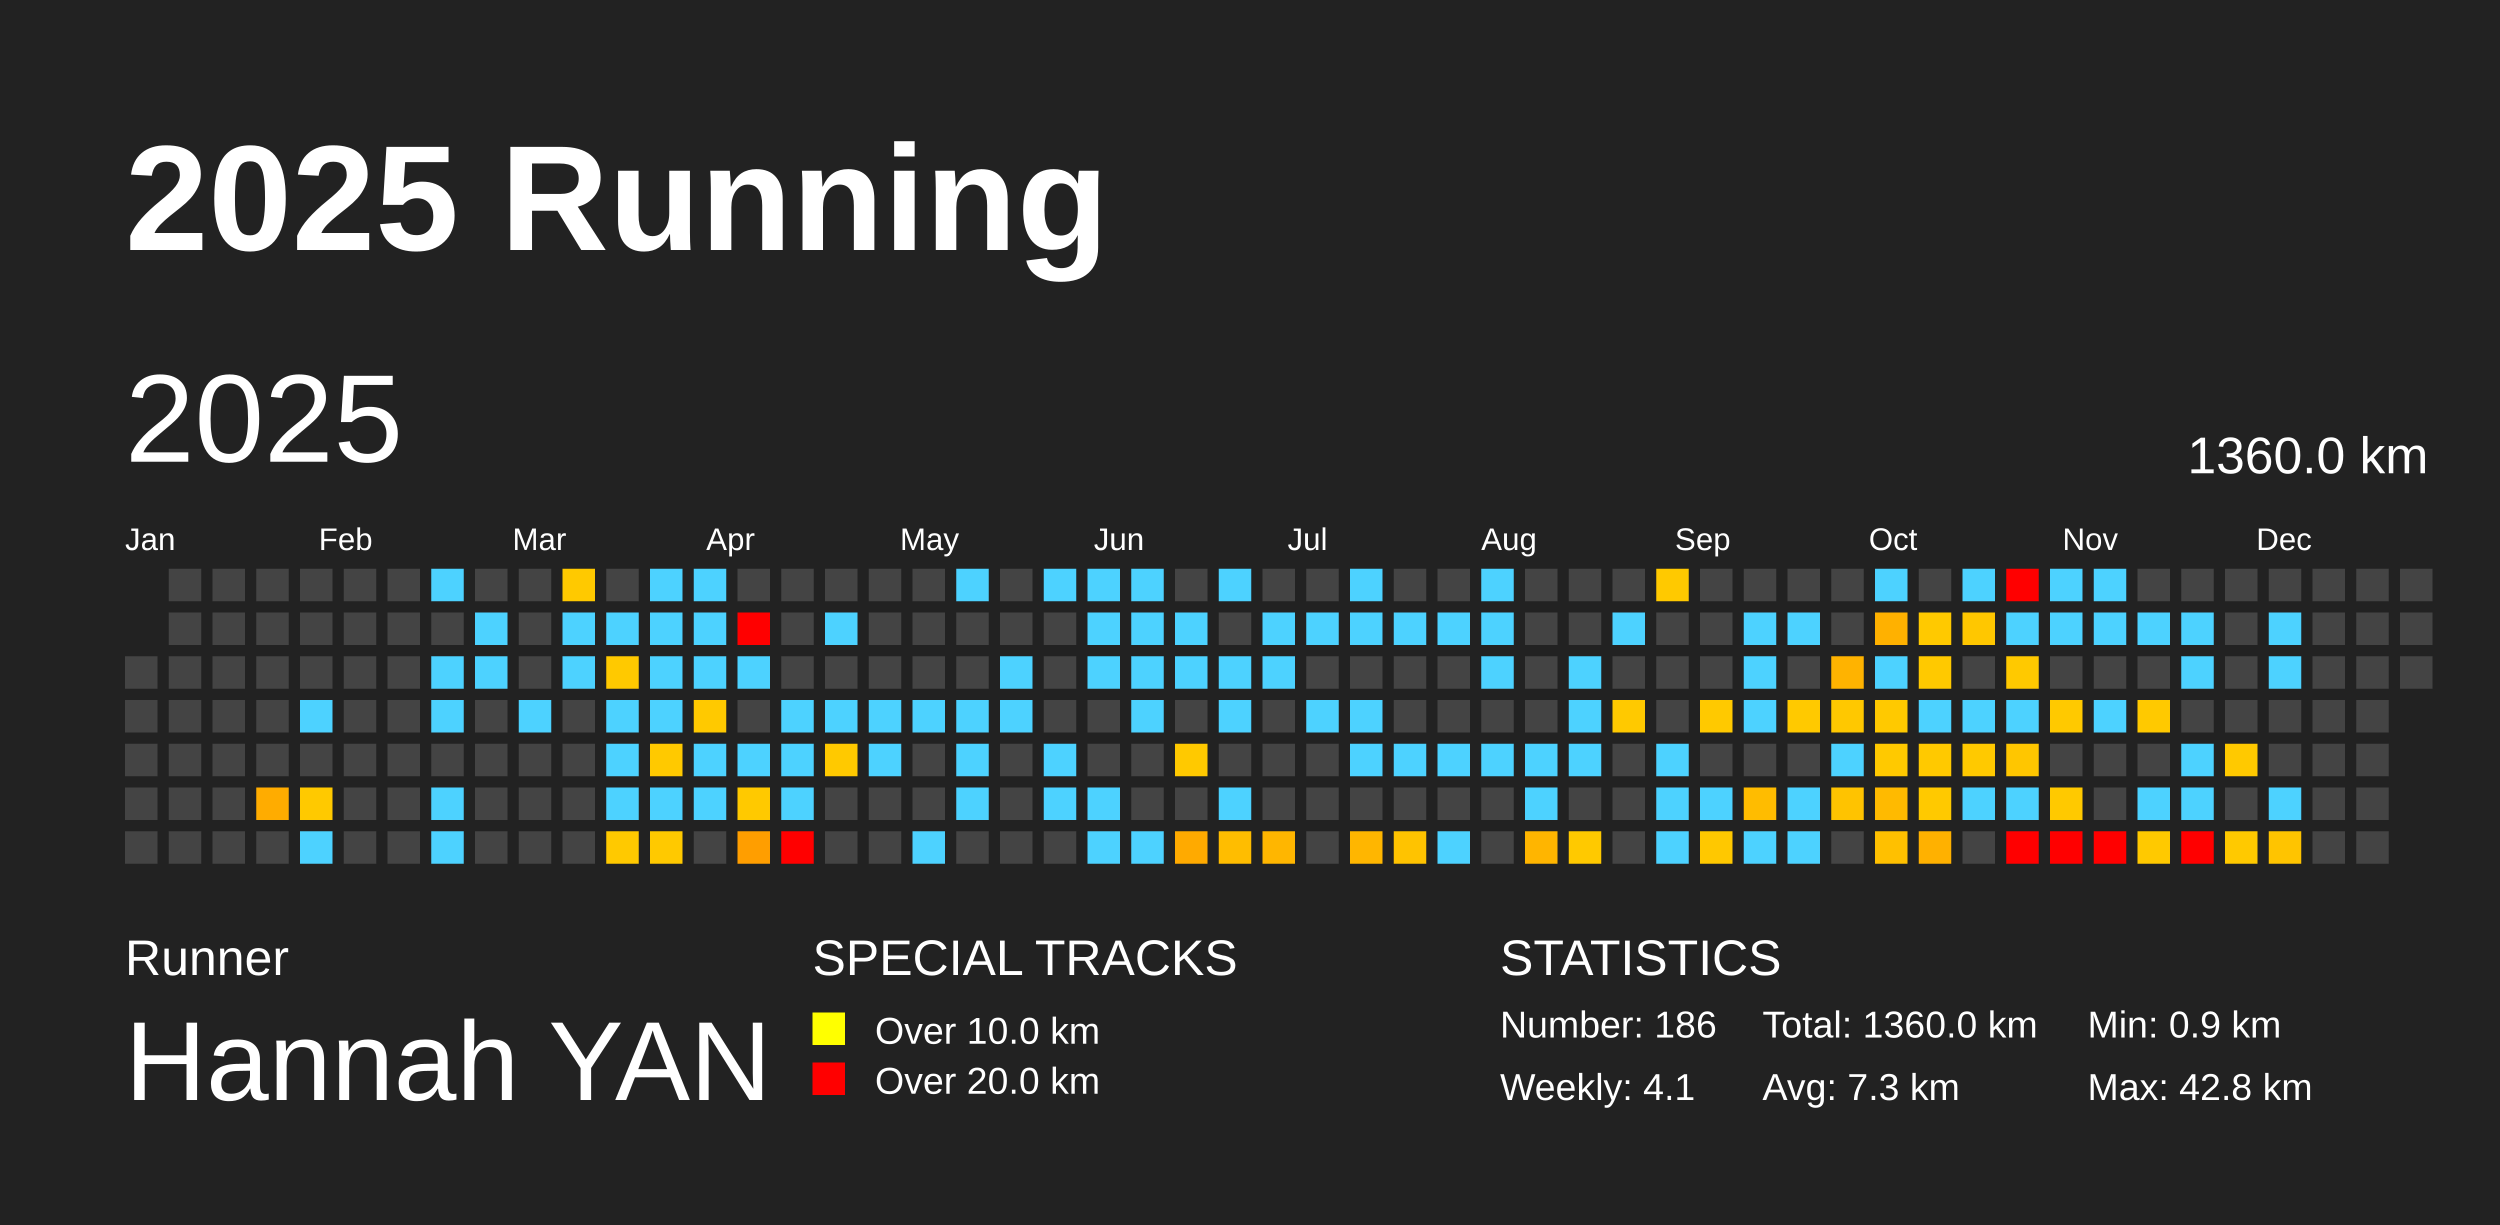
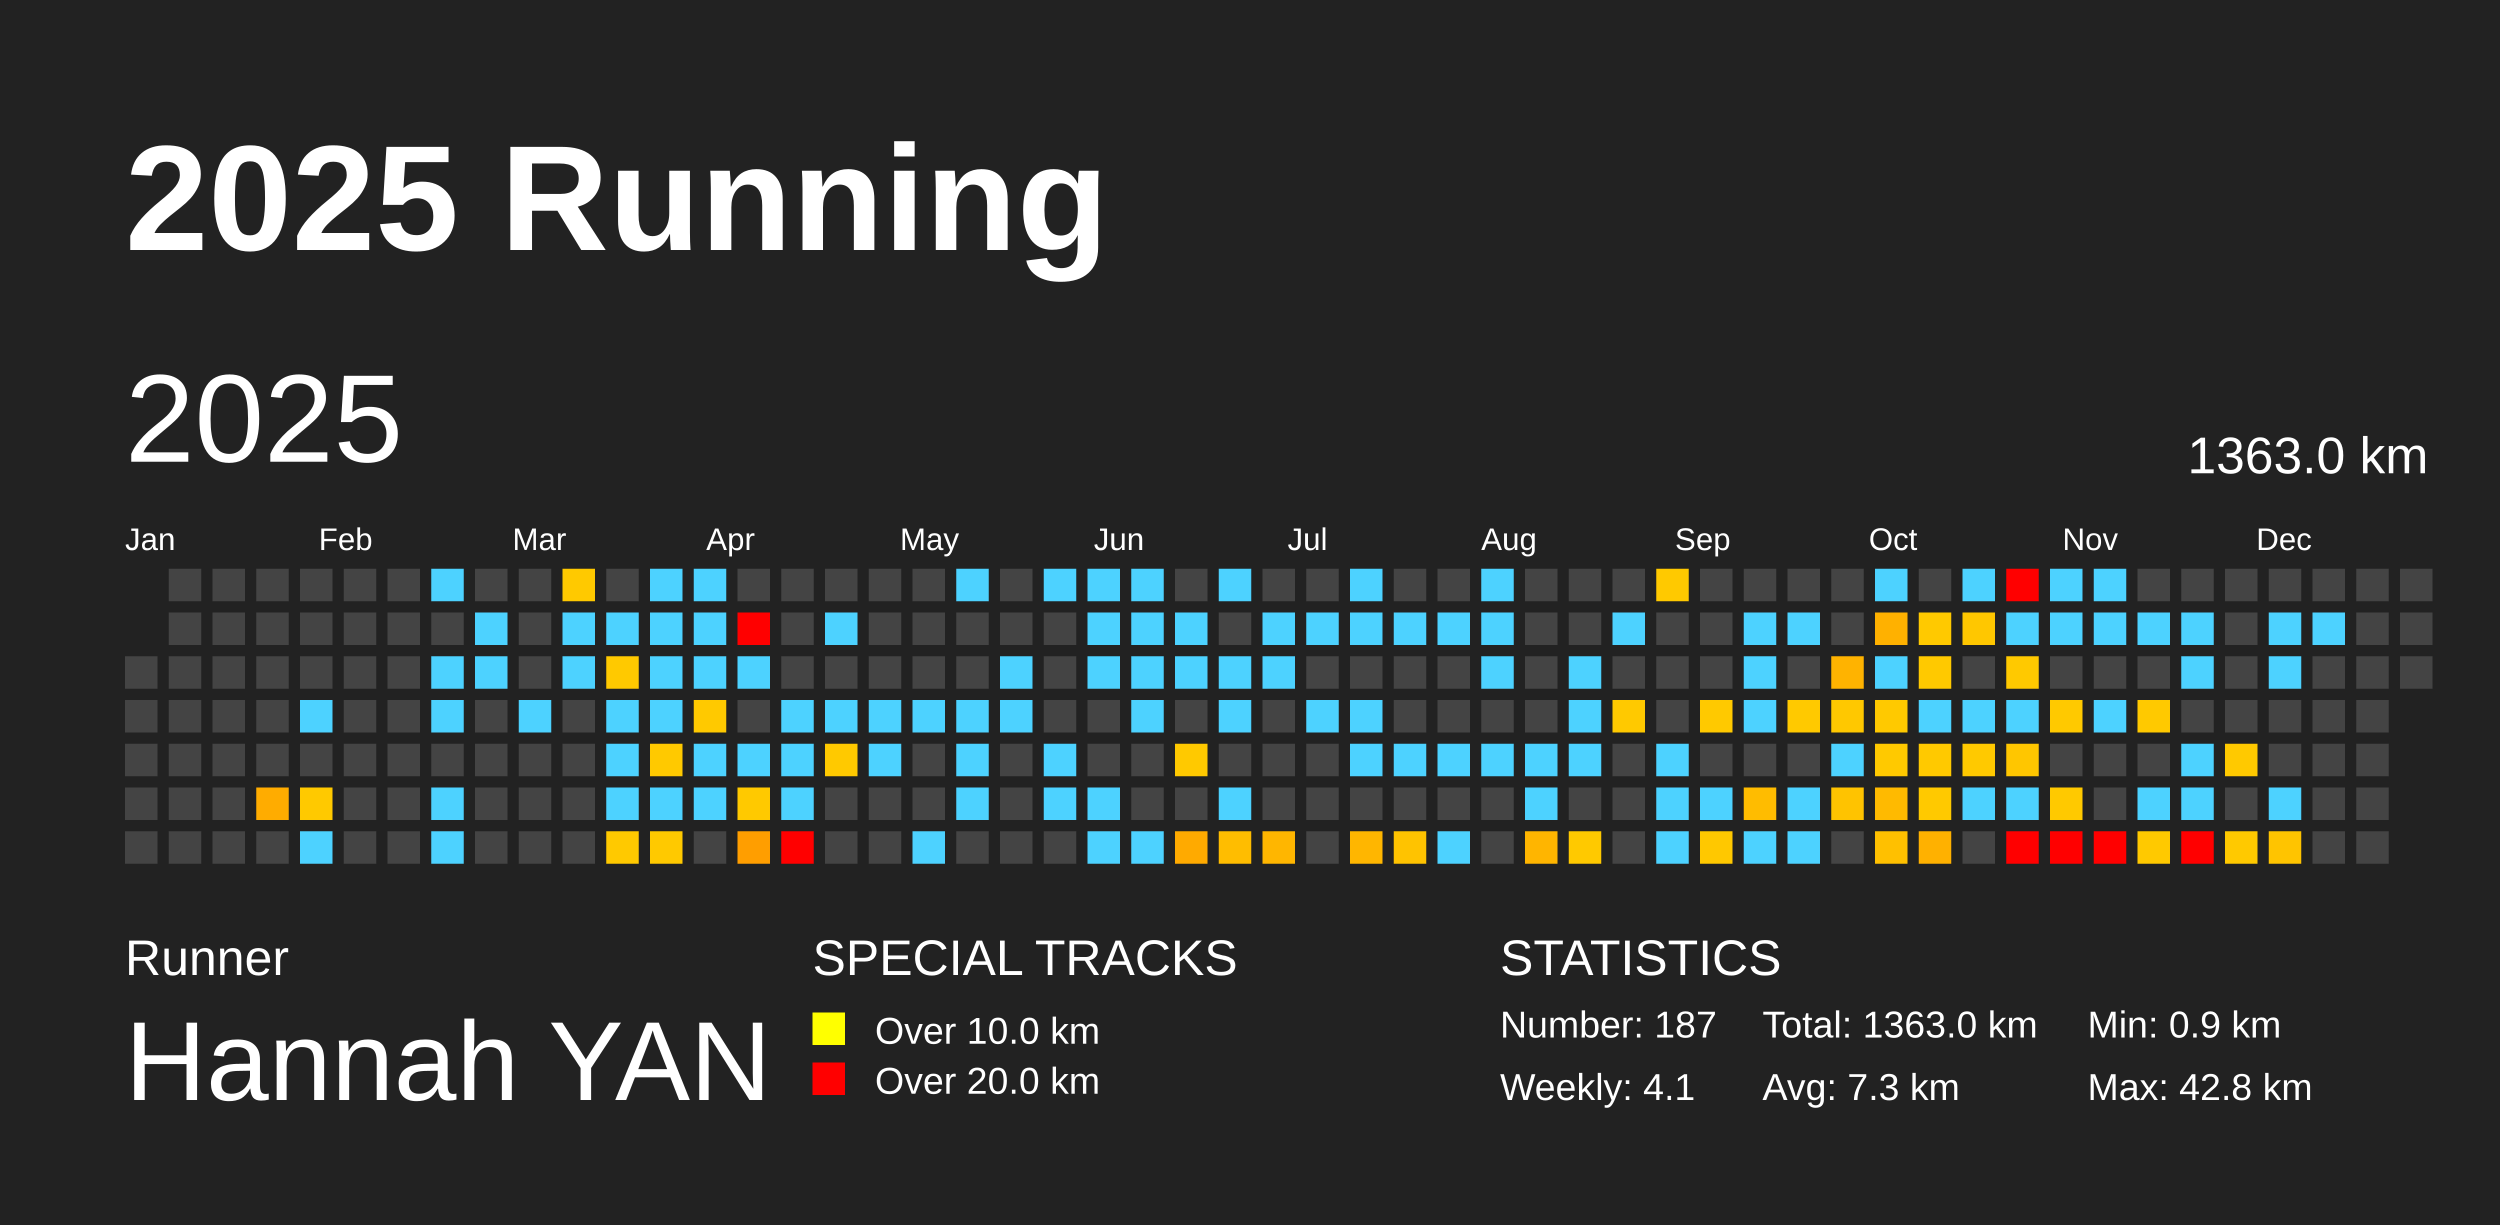
<svg xmlns="http://www.w3.org/2000/svg" baseProfile="full" height="98mm" version="1.1" viewBox="0,0,200,98" width="200mm">
  <defs />
  <rect fill="#222222" height="98" width="200" x="0" y="0" />
  <text fill="#FFFFFF" style="font-size:12px; font-family:Arial; font-weight:bold;" x="10" y="20">2025 Running</text>
  <text fill="#FFFFFF" style="font-size:4px; font-family:Arial" x="10" y="78">Runner</text>
  <text fill="#FFFFFF" style="font-size:9px; font-family:Arial" x="10" y="88">Hannah YAN</text>
  <text fill="#FFFFFF" style="font-size:4px; font-family:Arial" x="65" y="78">SPECIAL TRACKS</text>
  <rect fill="yellow" height="2.6" width="2.6" x="65" y="81" />
  <text fill="#FFFFFF" style="font-size:3px; font-family:Arial" x="70" y="83.5">Over 10.0 km</text>
  <rect fill="red" height="2.6" width="2.6" x="65" y="85" />
  <text fill="#FFFFFF" style="font-size:3px; font-family:Arial" x="70" y="87.5">Over 20.0 km</text>
  <text fill="#FFFFFF" style="font-size:4px; font-family:Arial" x="120" y="78">STATISTICS</text>
-   <text fill="#FFFFFF" style="font-size:3px; font-family:Arial" x="120" y="83">Number: 186</text>
+   <text fill="#FFFFFF" style="font-size:3px; font-family:Arial" x="120" y="83">Number: 187</text>
  <text fill="#FFFFFF" style="font-size:3px; font-family:Arial" x="120" y="88">Weekly: 4.1</text>
-   <text fill="#FFFFFF" style="font-size:3px; font-family:Arial" x="141" y="83">Total: 1360.0 km</text>
+   <text fill="#FFFFFF" style="font-size:3px; font-family:Arial" x="141" y="83">Total: 1363.0 km</text>
  <text fill="#FFFFFF" style="font-size:3px; font-family:Arial" x="141" y="88">Avg: 7.3 km</text>
  <text fill="#FFFFFF" style="font-size:3px; font-family:Arial" x="167" y="83">Min: 0.9 km</text>
  <text fill="#FFFFFF" style="font-size:3px; font-family:Arial" x="167" y="88">Max: 42.8 km</text>
  <text dominant-baseline="hanging" fill="#FFFFFF" style="font-size:10.0px; font-family:Arial;" x="10" y="30">2025</text>
-   <text dominant-baseline="hanging" fill="#FFFFFF" style="font-size:4.125px; font-family:Arial;" x="175" y="35">1360.0 km</text>
+   <text dominant-baseline="hanging" fill="#FFFFFF" style="font-size:4.125px; font-family:Arial;" x="175" y="35">1363.0 km</text>
  <text fill="#FFFFFF" style="font-size:2.5px; font-family:Arial" x="10.0" y="44">Jan</text>
  <text fill="#FFFFFF" style="font-size:2.5px; font-family:Arial" x="25.5" y="44">Feb</text>
  <text fill="#FFFFFF" style="font-size:2.5px; font-family:Arial" x="41.0" y="44">Mar</text>
  <text fill="#FFFFFF" style="font-size:2.5px; font-family:Arial" x="56.5" y="44">Apr</text>
  <text fill="#FFFFFF" style="font-size:2.5px; font-family:Arial" x="72.0" y="44">May</text>
  <text fill="#FFFFFF" style="font-size:2.5px; font-family:Arial" x="87.5" y="44">Jun</text>
  <text fill="#FFFFFF" style="font-size:2.5px; font-family:Arial" x="103.0" y="44">Jul</text>
  <text fill="#FFFFFF" style="font-size:2.5px; font-family:Arial" x="118.5" y="44">Aug</text>
  <text fill="#FFFFFF" style="font-size:2.5px; font-family:Arial" x="134.0" y="44">Sep</text>
  <text fill="#FFFFFF" style="font-size:2.5px; font-family:Arial" x="149.5" y="44">Oct</text>
  <text fill="#FFFFFF" style="font-size:2.5px; font-family:Arial" x="165.0" y="44">Nov</text>
  <text fill="#FFFFFF" style="font-size:2.5px; font-family:Arial" x="180.5" y="44">Dec</text>
  <rect fill="#444444" height="2.6" width="2.6" x="10.0" y="52.5" />
  <rect fill="#444444" height="2.6" width="2.6" x="10.0" y="56.0" />
  <rect fill="#444444" height="2.6" width="2.6" x="10.0" y="59.5" />
  <rect fill="#444444" height="2.6" width="2.6" x="10.0" y="63.0" />
  <rect fill="#444444" height="2.6" width="2.6" x="10.0" y="66.5" />
  <rect fill="#444444" height="2.6" width="2.6" x="13.5" y="45.5" />
  <rect fill="#444444" height="2.6" width="2.6" x="13.5" y="49.0" />
  <rect fill="#444444" height="2.6" width="2.6" x="13.5" y="52.5" />
  <rect fill="#444444" height="2.6" width="2.6" x="13.5" y="56.0" />
  <rect fill="#444444" height="2.6" width="2.6" x="13.5" y="59.5" />
  <rect fill="#444444" height="2.6" width="2.6" x="13.5" y="63.0" />
  <rect fill="#444444" height="2.6" width="2.6" x="13.5" y="66.5" />
  <rect fill="#444444" height="2.6" width="2.6" x="17.0" y="45.5" />
  <rect fill="#444444" height="2.6" width="2.6" x="17.0" y="49.0" />
  <rect fill="#444444" height="2.6" width="2.6" x="17.0" y="52.5" />
  <rect fill="#444444" height="2.6" width="2.6" x="17.0" y="56.0" />
  <rect fill="#444444" height="2.6" width="2.6" x="17.0" y="59.5" />
  <rect fill="#444444" height="2.6" width="2.6" x="17.0" y="63.0" />
  <rect fill="#444444" height="2.6" width="2.6" x="17.0" y="66.5" />
  <rect fill="#444444" height="2.6" width="2.6" x="20.5" y="45.5" />
  <rect fill="#444444" height="2.6" width="2.6" x="20.5" y="49.0" />
  <rect fill="#444444" height="2.6" width="2.6" x="20.5" y="52.5" />
  <rect fill="#444444" height="2.6" width="2.6" x="20.5" y="56.0" />
  <rect fill="#444444" height="2.6" width="2.6" x="20.5" y="59.5" />
  <rect fill="#ffac00" height="2.6" width="2.6" x="20.5" y="63.0" />
  <rect fill="#444444" height="2.6" width="2.6" x="20.5" y="66.5" />
  <rect fill="#444444" height="2.6" width="2.6" x="24.0" y="45.5" />
  <rect fill="#444444" height="2.6" width="2.6" x="24.0" y="49.0" />
  <rect fill="#444444" height="2.6" width="2.6" x="24.0" y="52.5" />
  <rect fill="#4dd2ff" height="2.6" width="2.6" x="24.0" y="56.0" />
  <rect fill="#444444" height="2.6" width="2.6" x="24.0" y="59.5" />
  <rect fill="#ffc900" height="2.6" width="2.6" x="24.0" y="63.0" />
  <rect fill="#4dd2ff" height="2.6" width="2.6" x="24.0" y="66.5" />
  <rect fill="#444444" height="2.6" width="2.6" x="27.5" y="45.5" />
  <rect fill="#444444" height="2.6" width="2.6" x="27.5" y="49.0" />
  <rect fill="#444444" height="2.6" width="2.6" x="27.5" y="52.5" />
  <rect fill="#444444" height="2.6" width="2.6" x="27.5" y="56.0" />
  <rect fill="#444444" height="2.6" width="2.6" x="27.5" y="59.5" />
  <rect fill="#444444" height="2.6" width="2.6" x="27.5" y="63.0" />
  <rect fill="#444444" height="2.6" width="2.6" x="27.5" y="66.5" />
  <rect fill="#444444" height="2.6" width="2.6" x="31.0" y="45.5" />
  <rect fill="#444444" height="2.6" width="2.6" x="31.0" y="49.0" />
  <rect fill="#444444" height="2.6" width="2.6" x="31.0" y="52.5" />
  <rect fill="#444444" height="2.6" width="2.6" x="31.0" y="56.0" />
  <rect fill="#444444" height="2.6" width="2.6" x="31.0" y="59.5" />
  <rect fill="#444444" height="2.6" width="2.6" x="31.0" y="63.0" />
  <rect fill="#444444" height="2.6" width="2.6" x="31.0" y="66.5" />
  <rect fill="#4dd2ff" height="2.6" width="2.6" x="34.5" y="45.5" />
  <rect fill="#444444" height="2.6" width="2.6" x="34.5" y="49.0" />
  <rect fill="#4dd2ff" height="2.6" width="2.6" x="34.5" y="52.5" />
  <rect fill="#4dd2ff" height="2.6" width="2.6" x="34.5" y="56.0" />
  <rect fill="#444444" height="2.6" width="2.6" x="34.5" y="59.5" />
  <rect fill="#4dd2ff" height="2.6" width="2.6" x="34.5" y="63.0" />
  <rect fill="#4dd2ff" height="2.6" width="2.6" x="34.5" y="66.5" />
  <rect fill="#444444" height="2.6" width="2.6" x="38.0" y="45.5" />
  <rect fill="#4dd2ff" height="2.6" width="2.6" x="38.0" y="49.0" />
  <rect fill="#4dd2ff" height="2.6" width="2.6" x="38.0" y="52.5" />
  <rect fill="#444444" height="2.6" width="2.6" x="38.0" y="56.0" />
  <rect fill="#444444" height="2.6" width="2.6" x="38.0" y="59.5" />
  <rect fill="#444444" height="2.6" width="2.6" x="38.0" y="63.0" />
  <rect fill="#444444" height="2.6" width="2.6" x="38.0" y="66.5" />
  <rect fill="#444444" height="2.6" width="2.6" x="41.5" y="45.5" />
  <rect fill="#444444" height="2.6" width="2.6" x="41.5" y="49.0" />
  <rect fill="#444444" height="2.6" width="2.6" x="41.5" y="52.5" />
  <rect fill="#4dd2ff" height="2.6" width="2.6" x="41.5" y="56.0" />
  <rect fill="#444444" height="2.6" width="2.6" x="41.5" y="59.5" />
  <rect fill="#444444" height="2.6" width="2.6" x="41.5" y="63.0" />
  <rect fill="#444444" height="2.6" width="2.6" x="41.5" y="66.5" />
  <rect fill="#ffc900" height="2.6" width="2.6" x="45.0" y="45.5" />
  <rect fill="#4dd2ff" height="2.6" width="2.6" x="45.0" y="49.0" />
  <rect fill="#4dd2ff" height="2.6" width="2.6" x="45.0" y="52.5" />
  <rect fill="#444444" height="2.6" width="2.6" x="45.0" y="56.0" />
  <rect fill="#444444" height="2.6" width="2.6" x="45.0" y="59.5" />
  <rect fill="#444444" height="2.6" width="2.6" x="45.0" y="63.0" />
  <rect fill="#444444" height="2.6" width="2.6" x="45.0" y="66.5" />
  <rect fill="#444444" height="2.6" width="2.6" x="48.5" y="45.5" />
  <rect fill="#4dd2ff" height="2.6" width="2.6" x="48.5" y="49.0" />
  <rect fill="#ffc900" height="2.6" width="2.6" x="48.5" y="52.5" />
  <rect fill="#4dd2ff" height="2.6" width="2.6" x="48.5" y="56.0" />
  <rect fill="#4dd2ff" height="2.6" width="2.6" x="48.5" y="59.5" />
  <rect fill="#4dd2ff" height="2.6" width="2.6" x="48.5" y="63.0" />
  <rect fill="#ffc900" height="2.6" width="2.6" x="48.5" y="66.5" />
  <rect fill="#4dd2ff" height="2.6" width="2.6" x="52.0" y="45.5" />
  <rect fill="#4dd2ff" height="2.6" width="2.6" x="52.0" y="49.0" />
  <rect fill="#4dd2ff" height="2.6" width="2.6" x="52.0" y="52.5" />
  <rect fill="#4dd2ff" height="2.6" width="2.6" x="52.0" y="56.0" />
  <rect fill="#ffc900" height="2.6" width="2.6" x="52.0" y="59.5" />
  <rect fill="#4dd2ff" height="2.6" width="2.6" x="52.0" y="63.0" />
  <rect fill="#ffc900" height="2.6" width="2.6" x="52.0" y="66.5" />
  <rect fill="#4dd2ff" height="2.6" width="2.6" x="55.5" y="45.5" />
  <rect fill="#4dd2ff" height="2.6" width="2.6" x="55.5" y="49.0" />
  <rect fill="#4dd2ff" height="2.6" width="2.6" x="55.5" y="52.5" />
  <rect fill="#ffc900" height="2.6" width="2.6" x="55.5" y="56.0" />
  <rect fill="#4dd2ff" height="2.6" width="2.6" x="55.5" y="59.5" />
  <rect fill="#4dd2ff" height="2.6" width="2.6" x="55.5" y="63.0" />
  <rect fill="#444444" height="2.6" width="2.6" x="55.5" y="66.5" />
  <rect fill="#444444" height="2.6" width="2.6" x="59.0" y="45.5" />
  <rect fill="red" height="2.6" width="2.6" x="59.0" y="49.0" />
  <rect fill="#4dd2ff" height="2.6" width="2.6" x="59.0" y="52.5" />
  <rect fill="#444444" height="2.6" width="2.6" x="59.0" y="56.0" />
  <rect fill="#4dd2ff" height="2.6" width="2.6" x="59.0" y="59.5" />
  <rect fill="#ffc900" height="2.6" width="2.6" x="59.0" y="63.0" />
  <rect fill="#ff9e00" height="2.6" width="2.6" x="59.0" y="66.5" />
  <rect fill="#444444" height="2.6" width="2.6" x="62.5" y="45.5" />
  <rect fill="#444444" height="2.6" width="2.6" x="62.5" y="49.0" />
  <rect fill="#444444" height="2.6" width="2.6" x="62.5" y="52.5" />
  <rect fill="#4dd2ff" height="2.6" width="2.6" x="62.5" y="56.0" />
  <rect fill="#4dd2ff" height="2.6" width="2.6" x="62.5" y="59.5" />
  <rect fill="#4dd2ff" height="2.6" width="2.6" x="62.5" y="63.0" />
  <rect fill="red" height="2.6" width="2.6" x="62.5" y="66.5" />
  <rect fill="#444444" height="2.6" width="2.6" x="66.0" y="45.5" />
  <rect fill="#4dd2ff" height="2.6" width="2.6" x="66.0" y="49.0" />
  <rect fill="#444444" height="2.6" width="2.6" x="66.0" y="52.5" />
  <rect fill="#4dd2ff" height="2.6" width="2.6" x="66.0" y="56.0" />
  <rect fill="#ffc900" height="2.6" width="2.6" x="66.0" y="59.5" />
  <rect fill="#444444" height="2.6" width="2.6" x="66.0" y="63.0" />
  <rect fill="#444444" height="2.6" width="2.6" x="66.0" y="66.5" />
  <rect fill="#444444" height="2.6" width="2.6" x="69.5" y="45.5" />
  <rect fill="#444444" height="2.6" width="2.6" x="69.5" y="49.0" />
  <rect fill="#444444" height="2.6" width="2.6" x="69.5" y="52.5" />
  <rect fill="#4dd2ff" height="2.6" width="2.6" x="69.5" y="56.0" />
  <rect fill="#4dd2ff" height="2.6" width="2.6" x="69.5" y="59.5" />
  <rect fill="#444444" height="2.6" width="2.6" x="69.5" y="63.0" />
  <rect fill="#444444" height="2.6" width="2.6" x="69.5" y="66.5" />
  <rect fill="#444444" height="2.6" width="2.6" x="73.0" y="45.5" />
  <rect fill="#444444" height="2.6" width="2.6" x="73.0" y="49.0" />
  <rect fill="#444444" height="2.6" width="2.6" x="73.0" y="52.5" />
  <rect fill="#4dd2ff" height="2.6" width="2.6" x="73.0" y="56.0" />
  <rect fill="#444444" height="2.6" width="2.6" x="73.0" y="59.5" />
  <rect fill="#444444" height="2.6" width="2.6" x="73.0" y="63.0" />
  <rect fill="#4dd2ff" height="2.6" width="2.6" x="73.0" y="66.5" />
  <rect fill="#4dd2ff" height="2.6" width="2.6" x="76.5" y="45.5" />
  <rect fill="#444444" height="2.6" width="2.6" x="76.5" y="49.0" />
  <rect fill="#444444" height="2.6" width="2.6" x="76.5" y="52.5" />
  <rect fill="#4dd2ff" height="2.6" width="2.6" x="76.5" y="56.0" />
  <rect fill="#4dd2ff" height="2.6" width="2.6" x="76.5" y="59.5" />
  <rect fill="#4dd2ff" height="2.6" width="2.6" x="76.5" y="63.0" />
  <rect fill="#444444" height="2.6" width="2.6" x="76.5" y="66.5" />
  <rect fill="#444444" height="2.6" width="2.6" x="80.0" y="45.5" />
  <rect fill="#444444" height="2.6" width="2.6" x="80.0" y="49.0" />
  <rect fill="#4dd2ff" height="2.6" width="2.6" x="80.0" y="52.5" />
  <rect fill="#4dd2ff" height="2.6" width="2.6" x="80.0" y="56.0" />
  <rect fill="#444444" height="2.6" width="2.6" x="80.0" y="59.5" />
  <rect fill="#444444" height="2.6" width="2.6" x="80.0" y="63.0" />
  <rect fill="#444444" height="2.6" width="2.6" x="80.0" y="66.5" />
  <rect fill="#4dd2ff" height="2.6" width="2.6" x="83.5" y="45.5" />
  <rect fill="#444444" height="2.6" width="2.6" x="83.5" y="49.0" />
  <rect fill="#444444" height="2.6" width="2.6" x="83.5" y="52.5" />
  <rect fill="#444444" height="2.6" width="2.6" x="83.5" y="56.0" />
  <rect fill="#4dd2ff" height="2.6" width="2.6" x="83.5" y="59.5" />
  <rect fill="#4dd2ff" height="2.6" width="2.6" x="83.5" y="63.0" />
  <rect fill="#444444" height="2.6" width="2.6" x="83.5" y="66.5" />
  <rect fill="#4dd2ff" height="2.6" width="2.6" x="87.0" y="45.5" />
  <rect fill="#4dd2ff" height="2.6" width="2.6" x="87.0" y="49.0" />
  <rect fill="#4dd2ff" height="2.6" width="2.6" x="87.0" y="52.5" />
  <rect fill="#444444" height="2.6" width="2.6" x="87.0" y="56.0" />
  <rect fill="#444444" height="2.6" width="2.6" x="87.0" y="59.5" />
  <rect fill="#4dd2ff" height="2.6" width="2.6" x="87.0" y="63.0" />
  <rect fill="#4dd2ff" height="2.6" width="2.6" x="87.0" y="66.5" />
  <rect fill="#4dd2ff" height="2.6" width="2.6" x="90.5" y="45.5" />
  <rect fill="#4dd2ff" height="2.6" width="2.6" x="90.5" y="49.0" />
  <rect fill="#4dd2ff" height="2.6" width="2.6" x="90.5" y="52.5" />
  <rect fill="#4dd2ff" height="2.6" width="2.6" x="90.5" y="56.0" />
  <rect fill="#444444" height="2.6" width="2.6" x="90.5" y="59.5" />
  <rect fill="#444444" height="2.6" width="2.6" x="90.5" y="63.0" />
  <rect fill="#4dd2ff" height="2.6" width="2.6" x="90.5" y="66.5" />
  <rect fill="#444444" height="2.6" width="2.6" x="94.0" y="45.5" />
  <rect fill="#4dd2ff" height="2.6" width="2.6" x="94.0" y="49.0" />
  <rect fill="#4dd2ff" height="2.6" width="2.6" x="94.0" y="52.5" />
  <rect fill="#444444" height="2.6" width="2.6" x="94.0" y="56.0" />
  <rect fill="#ffc900" height="2.6" width="2.6" x="94.0" y="59.5" />
  <rect fill="#444444" height="2.6" width="2.6" x="94.0" y="63.0" />
  <rect fill="#ffaa00" height="2.6" width="2.6" x="94.0" y="66.5" />
  <rect fill="#4dd2ff" height="2.6" width="2.6" x="97.5" y="45.5" />
  <rect fill="#444444" height="2.6" width="2.6" x="97.5" y="49.0" />
  <rect fill="#4dd2ff" height="2.6" width="2.6" x="97.5" y="52.5" />
  <rect fill="#4dd2ff" height="2.6" width="2.6" x="97.5" y="56.0" />
  <rect fill="#444444" height="2.6" width="2.6" x="97.5" y="59.5" />
  <rect fill="#4dd2ff" height="2.6" width="2.6" x="97.5" y="63.0" />
  <rect fill="#ffbd00" height="2.6" width="2.6" x="97.5" y="66.5" />
  <rect fill="#444444" height="2.6" width="2.6" x="101.0" y="45.5" />
  <rect fill="#4dd2ff" height="2.6" width="2.6" x="101.0" y="49.0" />
  <rect fill="#4dd2ff" height="2.6" width="2.6" x="101.0" y="52.5" />
  <rect fill="#444444" height="2.6" width="2.6" x="101.0" y="56.0" />
  <rect fill="#444444" height="2.6" width="2.6" x="101.0" y="59.5" />
  <rect fill="#444444" height="2.6" width="2.6" x="101.0" y="63.0" />
  <rect fill="#ffb600" height="2.6" width="2.6" x="101.0" y="66.5" />
  <rect fill="#444444" height="2.6" width="2.6" x="104.5" y="45.5" />
  <rect fill="#4dd2ff" height="2.6" width="2.6" x="104.5" y="49.0" />
  <rect fill="#444444" height="2.6" width="2.6" x="104.5" y="52.5" />
  <rect fill="#4dd2ff" height="2.6" width="2.6" x="104.5" y="56.0" />
  <rect fill="#444444" height="2.6" width="2.6" x="104.5" y="59.5" />
  <rect fill="#444444" height="2.6" width="2.6" x="104.5" y="63.0" />
  <rect fill="#444444" height="2.6" width="2.6" x="104.5" y="66.5" />
  <rect fill="#4dd2ff" height="2.6" width="2.6" x="108.0" y="45.5" />
  <rect fill="#4dd2ff" height="2.6" width="2.6" x="108.0" y="49.0" />
  <rect fill="#444444" height="2.6" width="2.6" x="108.0" y="52.5" />
  <rect fill="#4dd2ff" height="2.6" width="2.6" x="108.0" y="56.0" />
  <rect fill="#4dd2ff" height="2.6" width="2.6" x="108.0" y="59.5" />
  <rect fill="#444444" height="2.6" width="2.6" x="108.0" y="63.0" />
  <rect fill="#ffb600" height="2.6" width="2.6" x="108.0" y="66.5" />
  <rect fill="#444444" height="2.6" width="2.6" x="111.5" y="45.5" />
  <rect fill="#4dd2ff" height="2.6" width="2.6" x="111.5" y="49.0" />
  <rect fill="#444444" height="2.6" width="2.6" x="111.5" y="52.5" />
  <rect fill="#444444" height="2.6" width="2.6" x="111.5" y="56.0" />
  <rect fill="#4dd2ff" height="2.6" width="2.6" x="111.5" y="59.5" />
  <rect fill="#444444" height="2.6" width="2.6" x="111.5" y="63.0" />
  <rect fill="#ffc300" height="2.6" width="2.6" x="111.5" y="66.5" />
  <rect fill="#444444" height="2.6" width="2.6" x="115.0" y="45.5" />
  <rect fill="#4dd2ff" height="2.6" width="2.6" x="115.0" y="49.0" />
  <rect fill="#444444" height="2.6" width="2.6" x="115.0" y="52.5" />
  <rect fill="#444444" height="2.6" width="2.6" x="115.0" y="56.0" />
  <rect fill="#4dd2ff" height="2.6" width="2.6" x="115.0" y="59.5" />
  <rect fill="#444444" height="2.6" width="2.6" x="115.0" y="63.0" />
  <rect fill="#4dd2ff" height="2.6" width="2.6" x="115.0" y="66.5" />
  <rect fill="#4dd2ff" height="2.6" width="2.6" x="118.5" y="45.5" />
  <rect fill="#4dd2ff" height="2.6" width="2.6" x="118.5" y="49.0" />
  <rect fill="#4dd2ff" height="2.6" width="2.6" x="118.5" y="52.5" />
  <rect fill="#444444" height="2.6" width="2.6" x="118.5" y="56.0" />
  <rect fill="#4dd2ff" height="2.6" width="2.6" x="118.5" y="59.5" />
  <rect fill="#444444" height="2.6" width="2.6" x="118.5" y="63.0" />
  <rect fill="#444444" height="2.6" width="2.6" x="118.5" y="66.5" />
  <rect fill="#444444" height="2.6" width="2.6" x="122.0" y="45.5" />
  <rect fill="#444444" height="2.6" width="2.6" x="122.0" y="49.0" />
  <rect fill="#444444" height="2.6" width="2.6" x="122.0" y="52.5" />
  <rect fill="#444444" height="2.6" width="2.6" x="122.0" y="56.0" />
  <rect fill="#4dd2ff" height="2.6" width="2.6" x="122.0" y="59.5" />
  <rect fill="#4dd2ff" height="2.6" width="2.6" x="122.0" y="63.0" />
  <rect fill="#ffb500" height="2.6" width="2.6" x="122.0" y="66.5" />
  <rect fill="#444444" height="2.6" width="2.6" x="125.5" y="45.5" />
  <rect fill="#444444" height="2.6" width="2.6" x="125.5" y="49.0" />
  <rect fill="#4dd2ff" height="2.6" width="2.6" x="125.5" y="52.5" />
  <rect fill="#4dd2ff" height="2.6" width="2.6" x="125.5" y="56.0" />
  <rect fill="#4dd2ff" height="2.6" width="2.6" x="125.5" y="59.5" />
  <rect fill="#444444" height="2.6" width="2.6" x="125.5" y="63.0" />
  <rect fill="#ffc900" height="2.6" width="2.6" x="125.5" y="66.5" />
  <rect fill="#444444" height="2.6" width="2.6" x="129.0" y="45.5" />
  <rect fill="#4dd2ff" height="2.6" width="2.6" x="129.0" y="49.0" />
  <rect fill="#444444" height="2.6" width="2.6" x="129.0" y="52.5" />
  <rect fill="#ffc900" height="2.6" width="2.6" x="129.0" y="56.0" />
  <rect fill="#444444" height="2.6" width="2.6" x="129.0" y="59.5" />
  <rect fill="#444444" height="2.6" width="2.6" x="129.0" y="63.0" />
  <rect fill="#444444" height="2.6" width="2.6" x="129.0" y="66.5" />
  <rect fill="#ffc900" height="2.6" width="2.6" x="132.5" y="45.5" />
  <rect fill="#444444" height="2.6" width="2.6" x="132.5" y="49.0" />
  <rect fill="#444444" height="2.6" width="2.6" x="132.5" y="52.5" />
  <rect fill="#444444" height="2.6" width="2.6" x="132.5" y="56.0" />
  <rect fill="#4dd2ff" height="2.6" width="2.6" x="132.5" y="59.5" />
  <rect fill="#4dd2ff" height="2.6" width="2.6" x="132.5" y="63.0" />
  <rect fill="#4dd2ff" height="2.6" width="2.6" x="132.5" y="66.5" />
  <rect fill="#444444" height="2.6" width="2.6" x="136.0" y="45.5" />
  <rect fill="#444444" height="2.6" width="2.6" x="136.0" y="49.0" />
  <rect fill="#444444" height="2.6" width="2.6" x="136.0" y="52.5" />
  <rect fill="#ffc900" height="2.6" width="2.6" x="136.0" y="56.0" />
  <rect fill="#444444" height="2.6" width="2.6" x="136.0" y="59.5" />
  <rect fill="#4dd2ff" height="2.6" width="2.6" x="136.0" y="63.0" />
  <rect fill="#ffc800" height="2.6" width="2.6" x="136.0" y="66.5" />
  <rect fill="#444444" height="2.6" width="2.6" x="139.5" y="45.5" />
  <rect fill="#4dd2ff" height="2.6" width="2.6" x="139.5" y="49.0" />
  <rect fill="#4dd2ff" height="2.6" width="2.6" x="139.5" y="52.5" />
  <rect fill="#4dd2ff" height="2.6" width="2.6" x="139.5" y="56.0" />
  <rect fill="#444444" height="2.6" width="2.6" x="139.5" y="59.5" />
  <rect fill="#ffbc00" height="2.6" width="2.6" x="139.5" y="63.0" />
  <rect fill="#4dd2ff" height="2.6" width="2.6" x="139.5" y="66.5" />
  <rect fill="#444444" height="2.6" width="2.6" x="143.0" y="45.5" />
  <rect fill="#4dd2ff" height="2.6" width="2.6" x="143.0" y="49.0" />
  <rect fill="#444444" height="2.6" width="2.6" x="143.0" y="52.5" />
  <rect fill="#ffc900" height="2.6" width="2.6" x="143.0" y="56.0" />
  <rect fill="#444444" height="2.6" width="2.6" x="143.0" y="59.5" />
  <rect fill="#4dd2ff" height="2.6" width="2.6" x="143.0" y="63.0" />
  <rect fill="#4dd2ff" height="2.6" width="2.6" x="143.0" y="66.5" />
  <rect fill="#444444" height="2.6" width="2.6" x="146.5" y="45.5" />
  <rect fill="#444444" height="2.6" width="2.6" x="146.5" y="49.0" />
  <rect fill="#ffb300" height="2.6" width="2.6" x="146.5" y="52.5" />
  <rect fill="#ffc800" height="2.6" width="2.6" x="146.5" y="56.0" />
  <rect fill="#4dd2ff" height="2.6" width="2.6" x="146.5" y="59.5" />
  <rect fill="#ffc300" height="2.6" width="2.6" x="146.5" y="63.0" />
  <rect fill="#444444" height="2.6" width="2.6" x="146.5" y="66.5" />
  <rect fill="#4dd2ff" height="2.6" width="2.6" x="150.0" y="45.5" />
  <rect fill="#ffb100" height="2.6" width="2.6" x="150.0" y="49.0" />
  <rect fill="#4dd2ff" height="2.6" width="2.6" x="150.0" y="52.5" />
  <rect fill="#ffc900" height="2.6" width="2.6" x="150.0" y="56.0" />
  <rect fill="#ffc900" height="2.6" width="2.6" x="150.0" y="59.5" />
  <rect fill="#ffba00" height="2.6" width="2.6" x="150.0" y="63.0" />
  <rect fill="#ffc000" height="2.6" width="2.6" x="150.0" y="66.5" />
  <rect fill="#444444" height="2.6" width="2.6" x="153.5" y="45.5" />
  <rect fill="#ffc900" height="2.6" width="2.6" x="153.5" y="49.0" />
  <rect fill="#ffc900" height="2.6" width="2.6" x="153.5" y="52.5" />
  <rect fill="#4dd2ff" height="2.6" width="2.6" x="153.5" y="56.0" />
  <rect fill="#ffc900" height="2.6" width="2.6" x="153.5" y="59.5" />
  <rect fill="#ffc900" height="2.6" width="2.6" x="153.5" y="63.0" />
  <rect fill="#ffb100" height="2.6" width="2.6" x="153.5" y="66.5" />
  <rect fill="#4dd2ff" height="2.6" width="2.6" x="157.0" y="45.5" />
  <rect fill="#ffc700" height="2.6" width="2.6" x="157.0" y="49.0" />
  <rect fill="#444444" height="2.6" width="2.6" x="157.0" y="52.5" />
  <rect fill="#4dd2ff" height="2.6" width="2.6" x="157.0" y="56.0" />
  <rect fill="#ffc900" height="2.6" width="2.6" x="157.0" y="59.5" />
  <rect fill="#4dd2ff" height="2.6" width="2.6" x="157.0" y="63.0" />
  <rect fill="#444444" height="2.6" width="2.6" x="157.0" y="66.5" />
  <rect fill="red" height="2.6" width="2.6" x="160.5" y="45.5" />
  <rect fill="#4dd2ff" height="2.6" width="2.6" x="160.5" y="49.0" />
  <rect fill="#ffc900" height="2.6" width="2.6" x="160.5" y="52.5" />
  <rect fill="#4dd2ff" height="2.6" width="2.6" x="160.5" y="56.0" />
  <rect fill="#ffc600" height="2.6" width="2.6" x="160.5" y="59.5" />
  <rect fill="#4dd2ff" height="2.6" width="2.6" x="160.5" y="63.0" />
  <rect fill="red" height="2.6" width="2.6" x="160.5" y="66.5" />
  <rect fill="#4dd2ff" height="2.6" width="2.6" x="164.0" y="45.5" />
  <rect fill="#4dd2ff" height="2.6" width="2.6" x="164.0" y="49.0" />
  <rect fill="#444444" height="2.6" width="2.6" x="164.0" y="52.5" />
  <rect fill="#ffc900" height="2.6" width="2.6" x="164.0" y="56.0" />
  <rect fill="#444444" height="2.6" width="2.6" x="164.0" y="59.5" />
  <rect fill="#ffc900" height="2.6" width="2.6" x="164.0" y="63.0" />
  <rect fill="red" height="2.6" width="2.6" x="164.0" y="66.5" />
  <rect fill="#4dd2ff" height="2.6" width="2.6" x="167.5" y="45.5" />
  <rect fill="#4dd2ff" height="2.6" width="2.6" x="167.5" y="49.0" />
  <rect fill="#444444" height="2.6" width="2.6" x="167.5" y="52.5" />
  <rect fill="#4dd2ff" height="2.6" width="2.6" x="167.5" y="56.0" />
  <rect fill="#444444" height="2.6" width="2.6" x="167.5" y="59.5" />
  <rect fill="#444444" height="2.6" width="2.6" x="167.5" y="63.0" />
  <rect fill="red" height="2.6" width="2.6" x="167.5" y="66.5" />
  <rect fill="#444444" height="2.6" width="2.6" x="171.0" y="45.5" />
  <rect fill="#4dd2ff" height="2.6" width="2.6" x="171.0" y="49.0" />
  <rect fill="#444444" height="2.6" width="2.6" x="171.0" y="52.5" />
  <rect fill="#ffc900" height="2.6" width="2.6" x="171.0" y="56.0" />
  <rect fill="#444444" height="2.6" width="2.6" x="171.0" y="59.5" />
  <rect fill="#4dd2ff" height="2.6" width="2.6" x="171.0" y="63.0" />
  <rect fill="#ffc900" height="2.6" width="2.6" x="171.0" y="66.5" />
  <rect fill="#444444" height="2.6" width="2.6" x="174.5" y="45.5" />
  <rect fill="#4dd2ff" height="2.6" width="2.6" x="174.5" y="49.0" />
  <rect fill="#4dd2ff" height="2.6" width="2.6" x="174.5" y="52.5" />
  <rect fill="#444444" height="2.6" width="2.6" x="174.5" y="56.0" />
  <rect fill="#4dd2ff" height="2.6" width="2.6" x="174.5" y="59.5" />
  <rect fill="#4dd2ff" height="2.6" width="2.6" x="174.5" y="63.0" />
  <rect fill="red" height="2.6" width="2.6" x="174.5" y="66.5" />
  <rect fill="#444444" height="2.6" width="2.6" x="178.0" y="45.5" />
  <rect fill="#444444" height="2.6" width="2.6" x="178.0" y="49.0" />
  <rect fill="#444444" height="2.6" width="2.6" x="178.0" y="52.5" />
  <rect fill="#444444" height="2.6" width="2.6" x="178.0" y="56.0" />
  <rect fill="#ffc900" height="2.6" width="2.6" x="178.0" y="59.5" />
  <rect fill="#444444" height="2.6" width="2.6" x="178.0" y="63.0" />
  <rect fill="#ffc900" height="2.6" width="2.6" x="178.0" y="66.5" />
  <rect fill="#444444" height="2.6" width="2.6" x="181.5" y="45.5" />
  <rect fill="#4dd2ff" height="2.6" width="2.6" x="181.5" y="49.0" />
  <rect fill="#4dd2ff" height="2.6" width="2.6" x="181.5" y="52.5" />
  <rect fill="#444444" height="2.6" width="2.6" x="181.5" y="56.0" />
  <rect fill="#444444" height="2.6" width="2.6" x="181.5" y="59.5" />
  <rect fill="#4dd2ff" height="2.6" width="2.6" x="181.5" y="63.0" />
  <rect fill="#ffc400" height="2.6" width="2.6" x="181.5" y="66.5" />
  <rect fill="#444444" height="2.6" width="2.6" x="185.0" y="45.5" />
-   <rect fill="#444444" height="2.6" width="2.6" x="185.0" y="49.0" />
+   <rect fill="#4dd2ff" height="2.6" width="2.6" x="185.0" y="49.0" />
  <rect fill="#444444" height="2.6" width="2.6" x="185.0" y="52.5" />
  <rect fill="#444444" height="2.6" width="2.6" x="185.0" y="56.0" />
  <rect fill="#444444" height="2.6" width="2.6" x="185.0" y="59.5" />
  <rect fill="#444444" height="2.6" width="2.6" x="185.0" y="63.0" />
  <rect fill="#444444" height="2.6" width="2.6" x="185.0" y="66.5" />
  <rect fill="#444444" height="2.6" width="2.6" x="188.5" y="45.5" />
  <rect fill="#444444" height="2.6" width="2.6" x="188.5" y="49.0" />
  <rect fill="#444444" height="2.6" width="2.6" x="188.5" y="52.5" />
  <rect fill="#444444" height="2.6" width="2.6" x="188.5" y="56.0" />
  <rect fill="#444444" height="2.6" width="2.6" x="188.5" y="59.5" />
  <rect fill="#444444" height="2.6" width="2.6" x="188.5" y="63.0" />
  <rect fill="#444444" height="2.6" width="2.6" x="188.5" y="66.5" />
  <rect fill="#444444" height="2.6" width="2.6" x="192.0" y="45.5" />
  <rect fill="#444444" height="2.6" width="2.6" x="192.0" y="49.0" />
  <rect fill="#444444" height="2.6" width="2.6" x="192.0" y="52.5" />
</svg>
